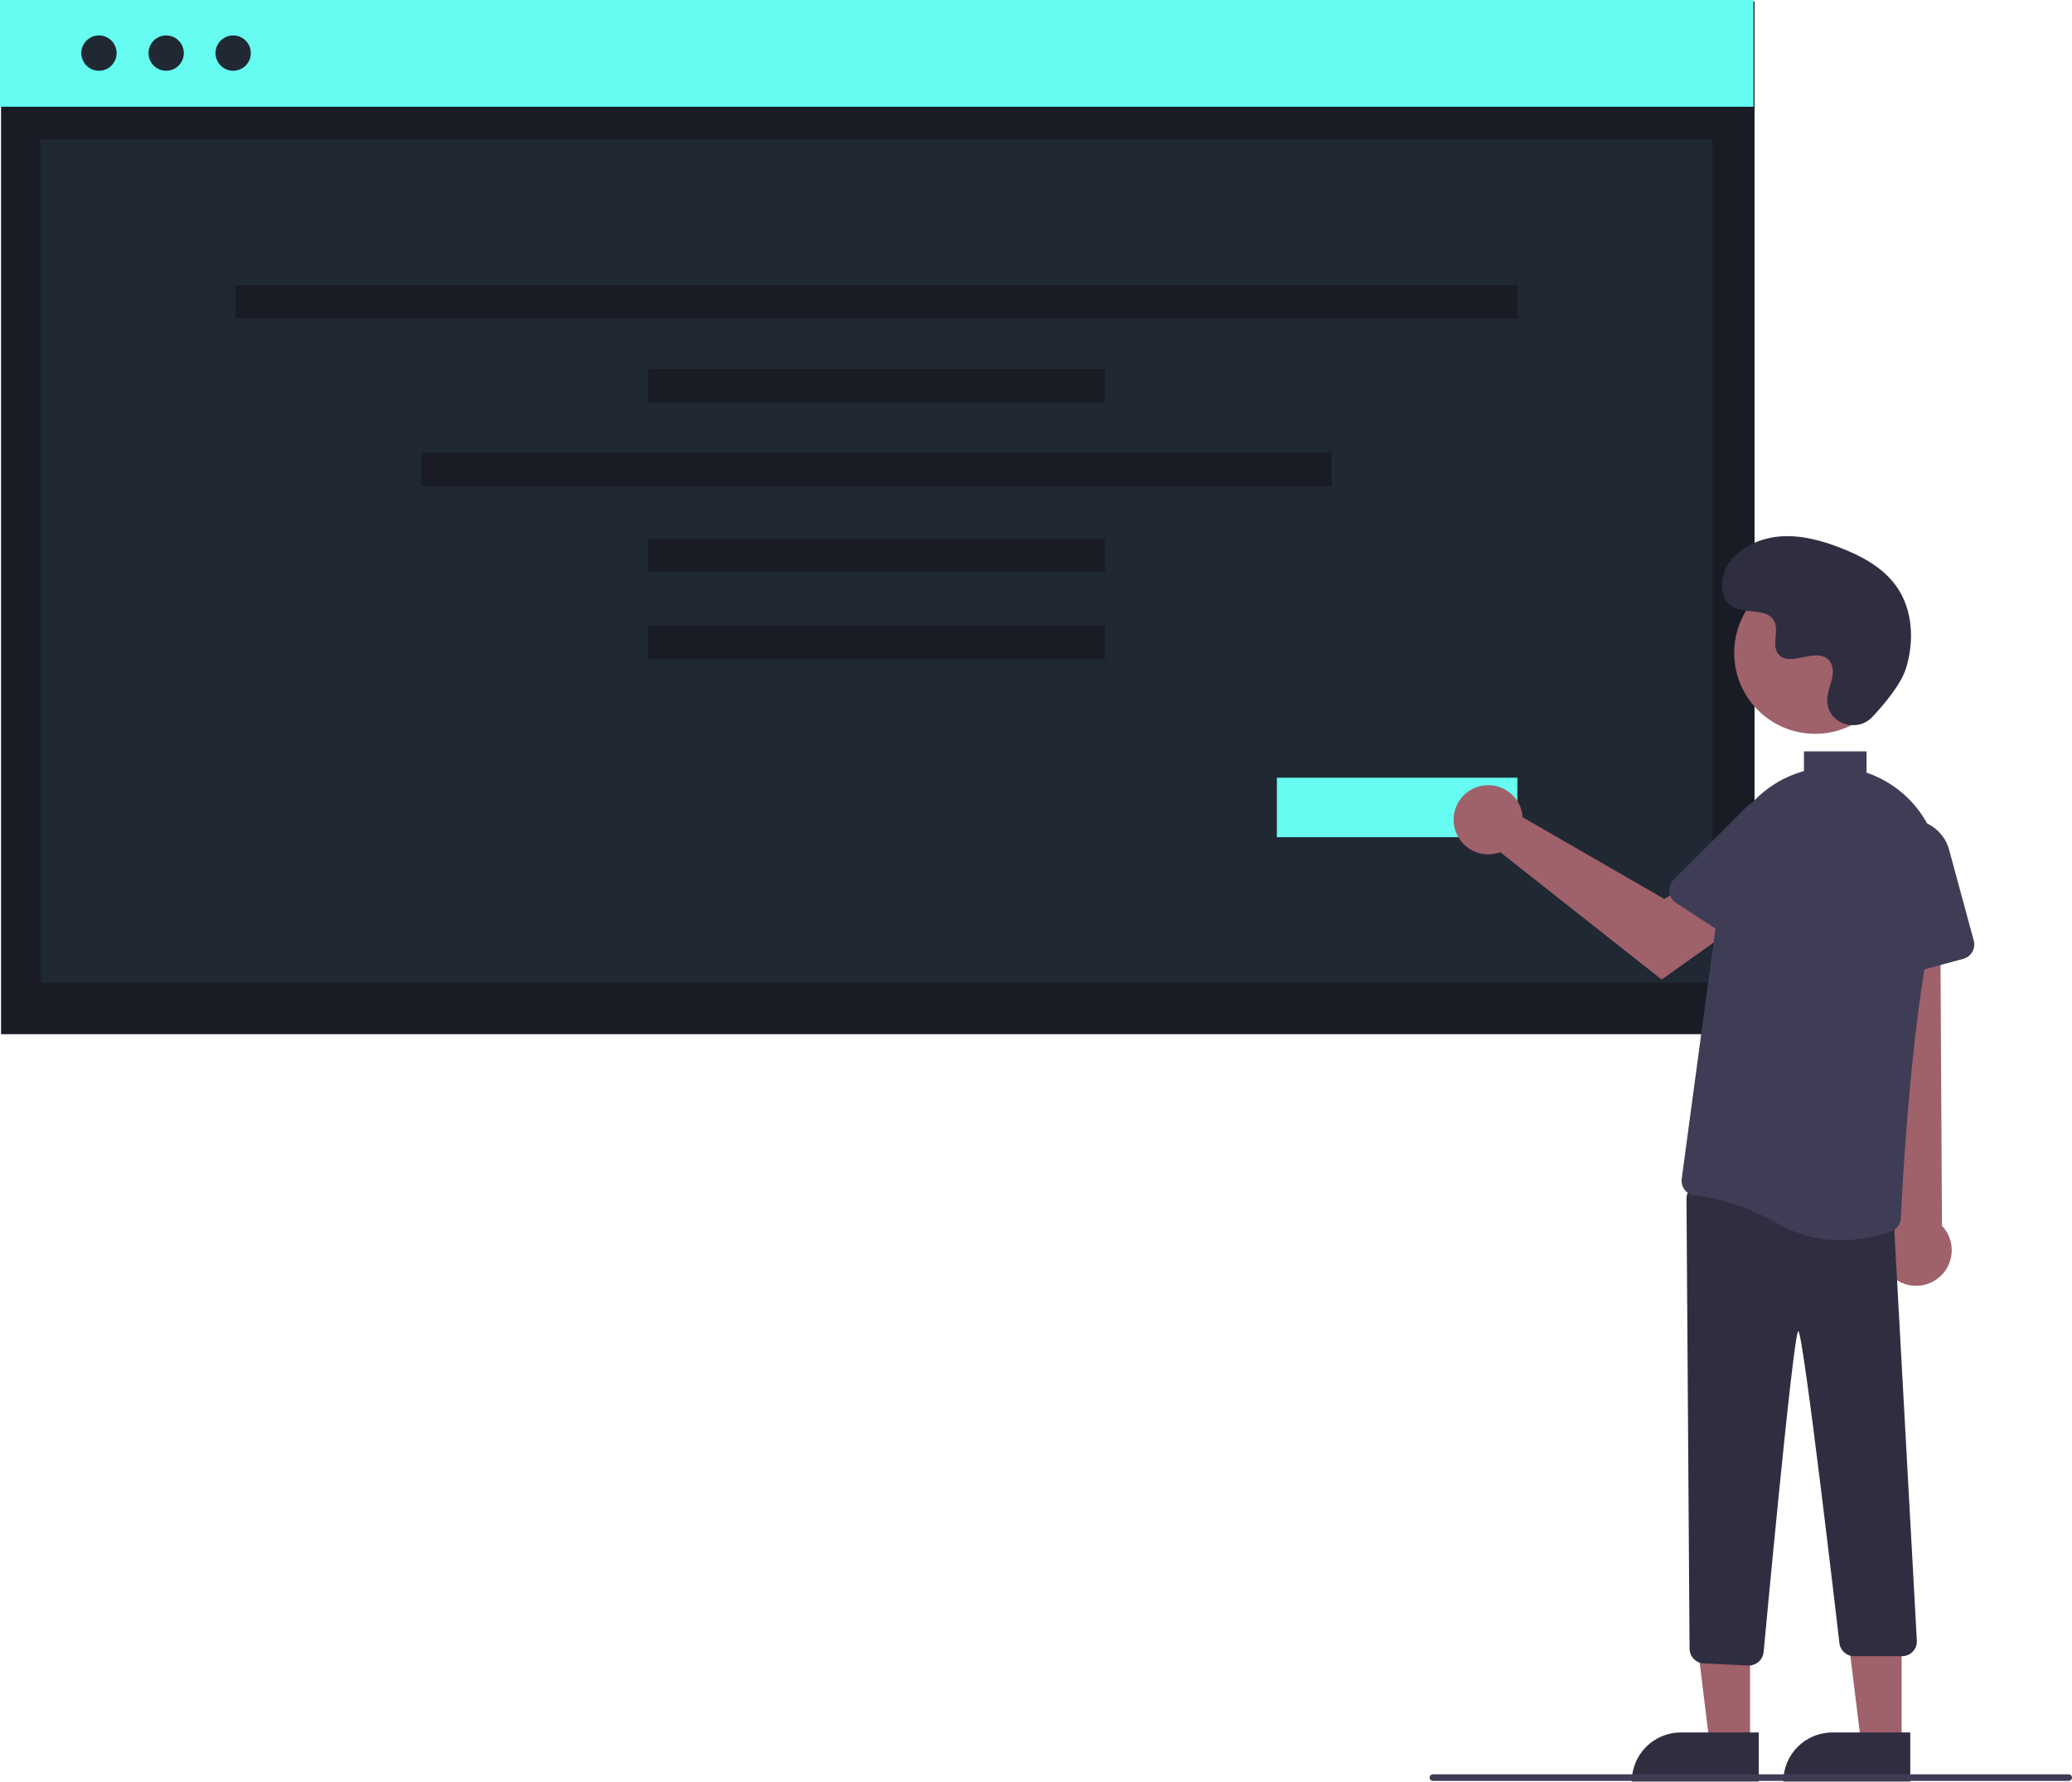
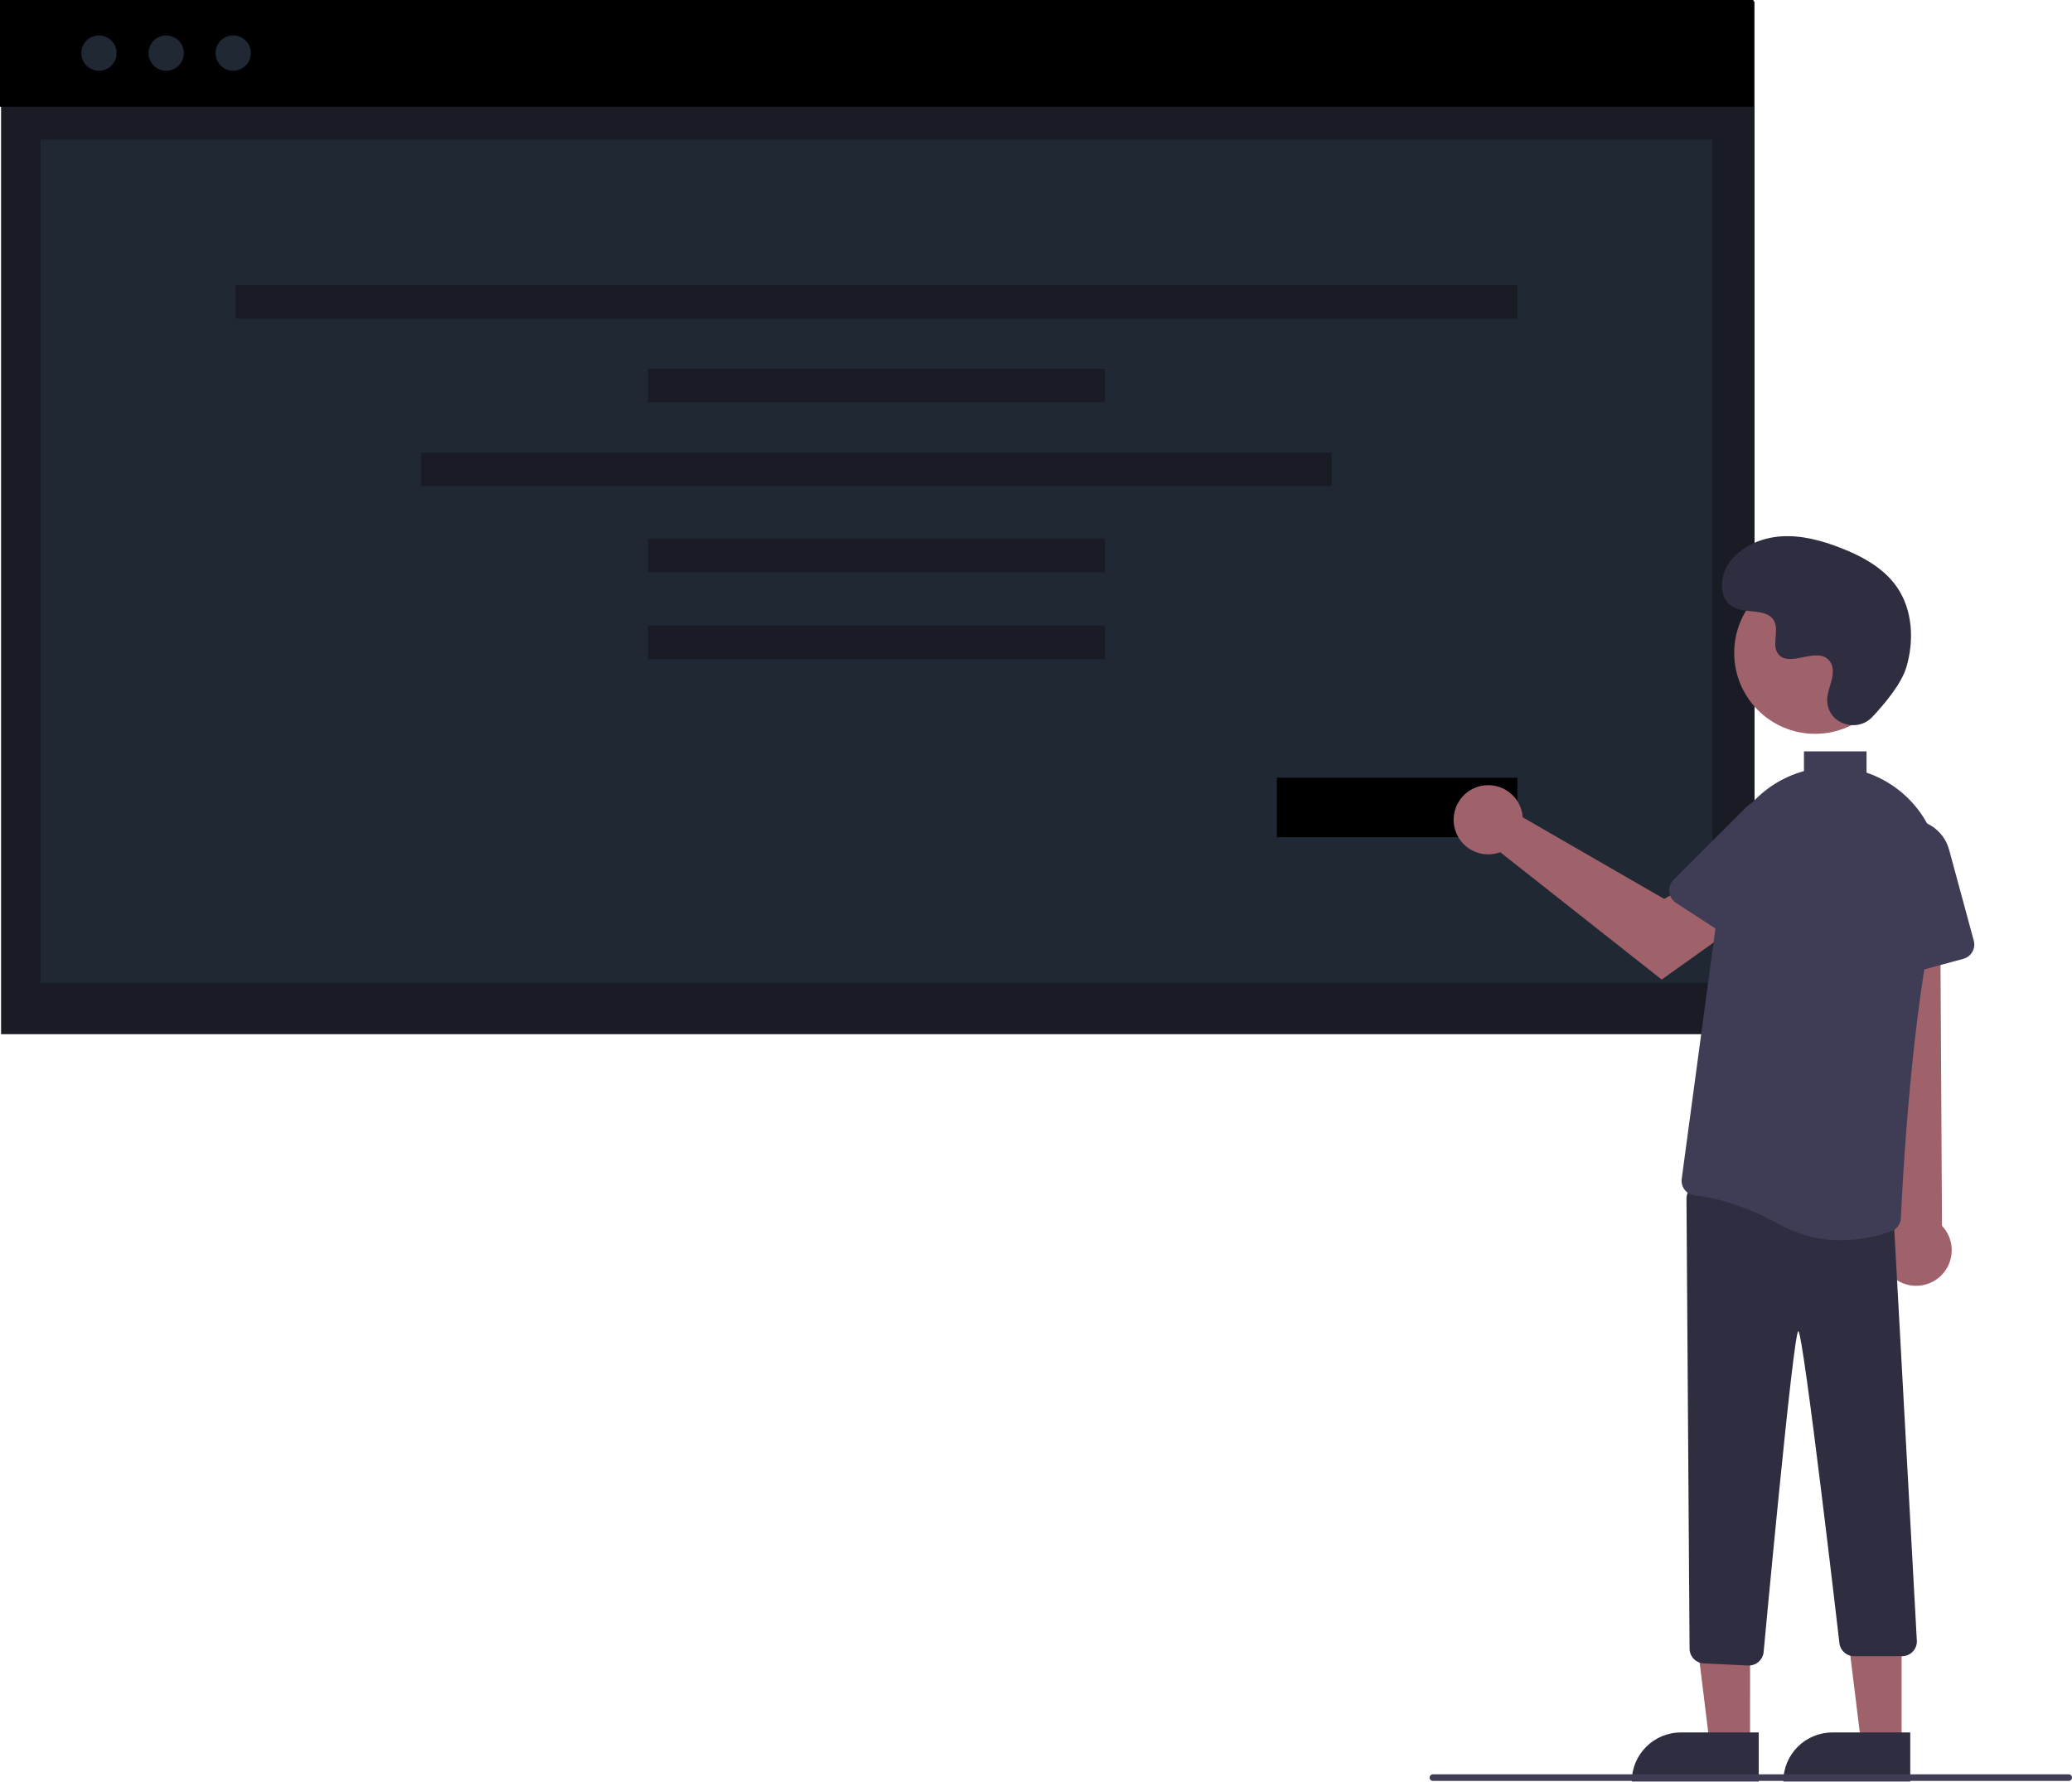
<svg xmlns="http://www.w3.org/2000/svg" width="628.952" height="540.748" viewBox="0 0 628.952 540.748">
  <defs>
-     <style>.a{fill:#1a1c25;}.b{fill:#66fcf1;}.c{fill:#1f2833;}.d{fill:#9f616a;}.e{fill:#2f2e41;}.f{fill:#3f3d56;}</style>
+     <style>.a{fill:#1a1c25;}.b{fill:#000;}.c{fill:#1f2833;}.d{fill:#9f616a;}.e{fill:#2f2e41;}.f{fill:#3f3d56;}</style>
  </defs>
  <rect class="a" width="532.264" height="313.477" transform="translate(0.325 0.432)" />
  <rect class="b" width="532.264" height="32.399" />
  <rect class="c" width="507.512" height="255.961" transform="translate(12.274 42.351)" />
  <circle class="c" cx="5.359" cy="5.359" r="5.359" transform="translate(45.079 10.757)" />
  <circle class="c" cx="5.359" cy="5.359" r="5.359" transform="translate(65.422 10.757)" />
  <circle class="c" cx="5.359" cy="5.359" r="5.359" transform="translate(24.682 10.757)" />
  <rect class="a" width="389.129" height="10.164" transform="translate(71.465 86.552)" />
  <rect class="a" width="138.743" height="10.164" transform="translate(196.659 111.96)" />
  <rect class="a" width="138.743" height="10.164" transform="translate(196.659 163.5)" />
  <rect class="a" width="138.743" height="10.164" transform="translate(196.659 189.899)" />
  <rect class="a" width="276.402" height="10.164" transform="translate(127.829 137.369)" />
  <rect class="b" width="73" height="18.049" transform="translate(387.595 236.062)" />
  <path class="d" d="M531.231,529.365H518.972l-5.833-47.288h18.1Z" />
  <path class="e" d="M510.215,525.861h23.644v14.887H495.328a14.887,14.887,0,0,1,14.887-14.887Z" />
  <path class="d" d="M577.231,529.365H564.972l-5.833-47.288h18.1Z" />
  <path class="e" d="M556.214,525.861h23.644v14.887h-38.53A14.887,14.887,0,0,1,556.214,525.861Z" />
  <path class="d" d="M861.258,568.152a10.743,10.743,0,0,1-2.062-16.343l-8.073-114.558,23.253,2.255.639,112.187a10.8,10.8,0,0,1-13.757,16.459Z" transform="translate(-285.524 -179.626)" />
  <path class="e" d="M816.176,685.167l-13.5-.643a4.5,4.5,0,0,1-4.286-4.463L797.452,543.5a4.5,4.5,0,0,1,5.146-4.485l53.994,7.838a4.474,4.474,0,0,1,3.853,4.42l6.944,126.534a4.5,4.5,0,0,1-4.5,4.534H848.34a4.479,4.479,0,0,1-4.445-3.8s-10.99-94.912-12.5-94.857c-1.517.028-10.537,97.52-10.537,97.52a4.517,4.517,0,0,1-4.469,3.966Q816.284,685.173,816.176,685.167Z" transform="translate(-285.524 -179.626)" />
  <path class="f" d="M856.387,475.744a4.482,4.482,0,0,1-1.859-3.4l-1.7-30.876a12.4,12.4,0,0,1,24.346-3.927l7.485,27.6a4.505,4.505,0,0,1-3.166,5.521L860.2,476.438A4.483,4.483,0,0,1,856.387,475.744Z" transform="translate(-285.524 -179.626)" />
  <circle class="d" cx="24.561" cy="24.561" r="24.561" transform="translate(526.414 173.615)" />
  <path class="d" d="M747.495,426.056a10.525,10.525,0,0,1,.239,1.64l42.957,24.782,10.441-6.011,11.131,14.572L789.927,476.96,740.919,438.3a10.5,10.5,0,1,1,6.576-12.241Z" transform="translate(-285.524 -179.626)" />
  <path class="f" d="M792.226,450.371a4.482,4.482,0,0,1,1.293-3.653l21.863-21.868a12.4,12.4,0,0,1,19.168,15.516l-15.57,23.992a4.505,4.505,0,0,1-6.224,1.325l-18.5-12.009a4.483,4.483,0,0,1-2.026-3.3Z" transform="translate(-285.524 -179.626)" />
  <path class="e" d="M853.88,397.233c-4.582,4.881-13.091,2.261-13.688-4.407a8.059,8.059,0,0,1,.01-1.556c.308-2.954,2.015-5.635,1.606-8.754a4.59,4.59,0,0,0-.84-2.149c-3.651-4.889-12.222,2.187-15.668-2.239-2.113-2.714.371-6.987-1.251-10.021-2.14-4-8.479-2.029-12.454-4.221-4.423-2.439-4.158-9.225-1.247-13.353,3.551-5.034,9.776-7.72,15.923-8.107s12.253,1.275,17.992,3.511c6.521,2.541,12.988,6.053,17,11.788,4.88,6.973,5.35,16.348,2.909,24.5C862.688,387.188,857.621,393.248,853.88,397.233Z" transform="translate(-285.524 -179.626)" />
  <path class="f" d="M913.476,720.188h-193a1,1,0,0,1,0-2h193a1,1,0,0,1,0,2Z" transform="translate(-285.524 -179.626)" />
  <path class="f" d="M861.015,418.769q-.64-.46-1.305-.9a32.361,32.361,0,0,0-7.6-3.724v-6.454h-19v5.988a33.32,33.32,0,0,0-24.163,27.686l-12.937,96.051a4.477,4.477,0,0,0,.931,3.4A4.419,4.419,0,0,0,800,542.487c4.483.447,13.78,2.185,25.68,8.8a38.126,38.126,0,0,0,18.706,4.774,45.089,45.089,0,0,0,15.226-2.711,4.467,4.467,0,0,0,2.918-4c.466-10.337,3.19-63.544,11.124-96a33.178,33.178,0,0,0-12.636-34.573Z" transform="translate(-285.524 -179.626)" />
</svg>
